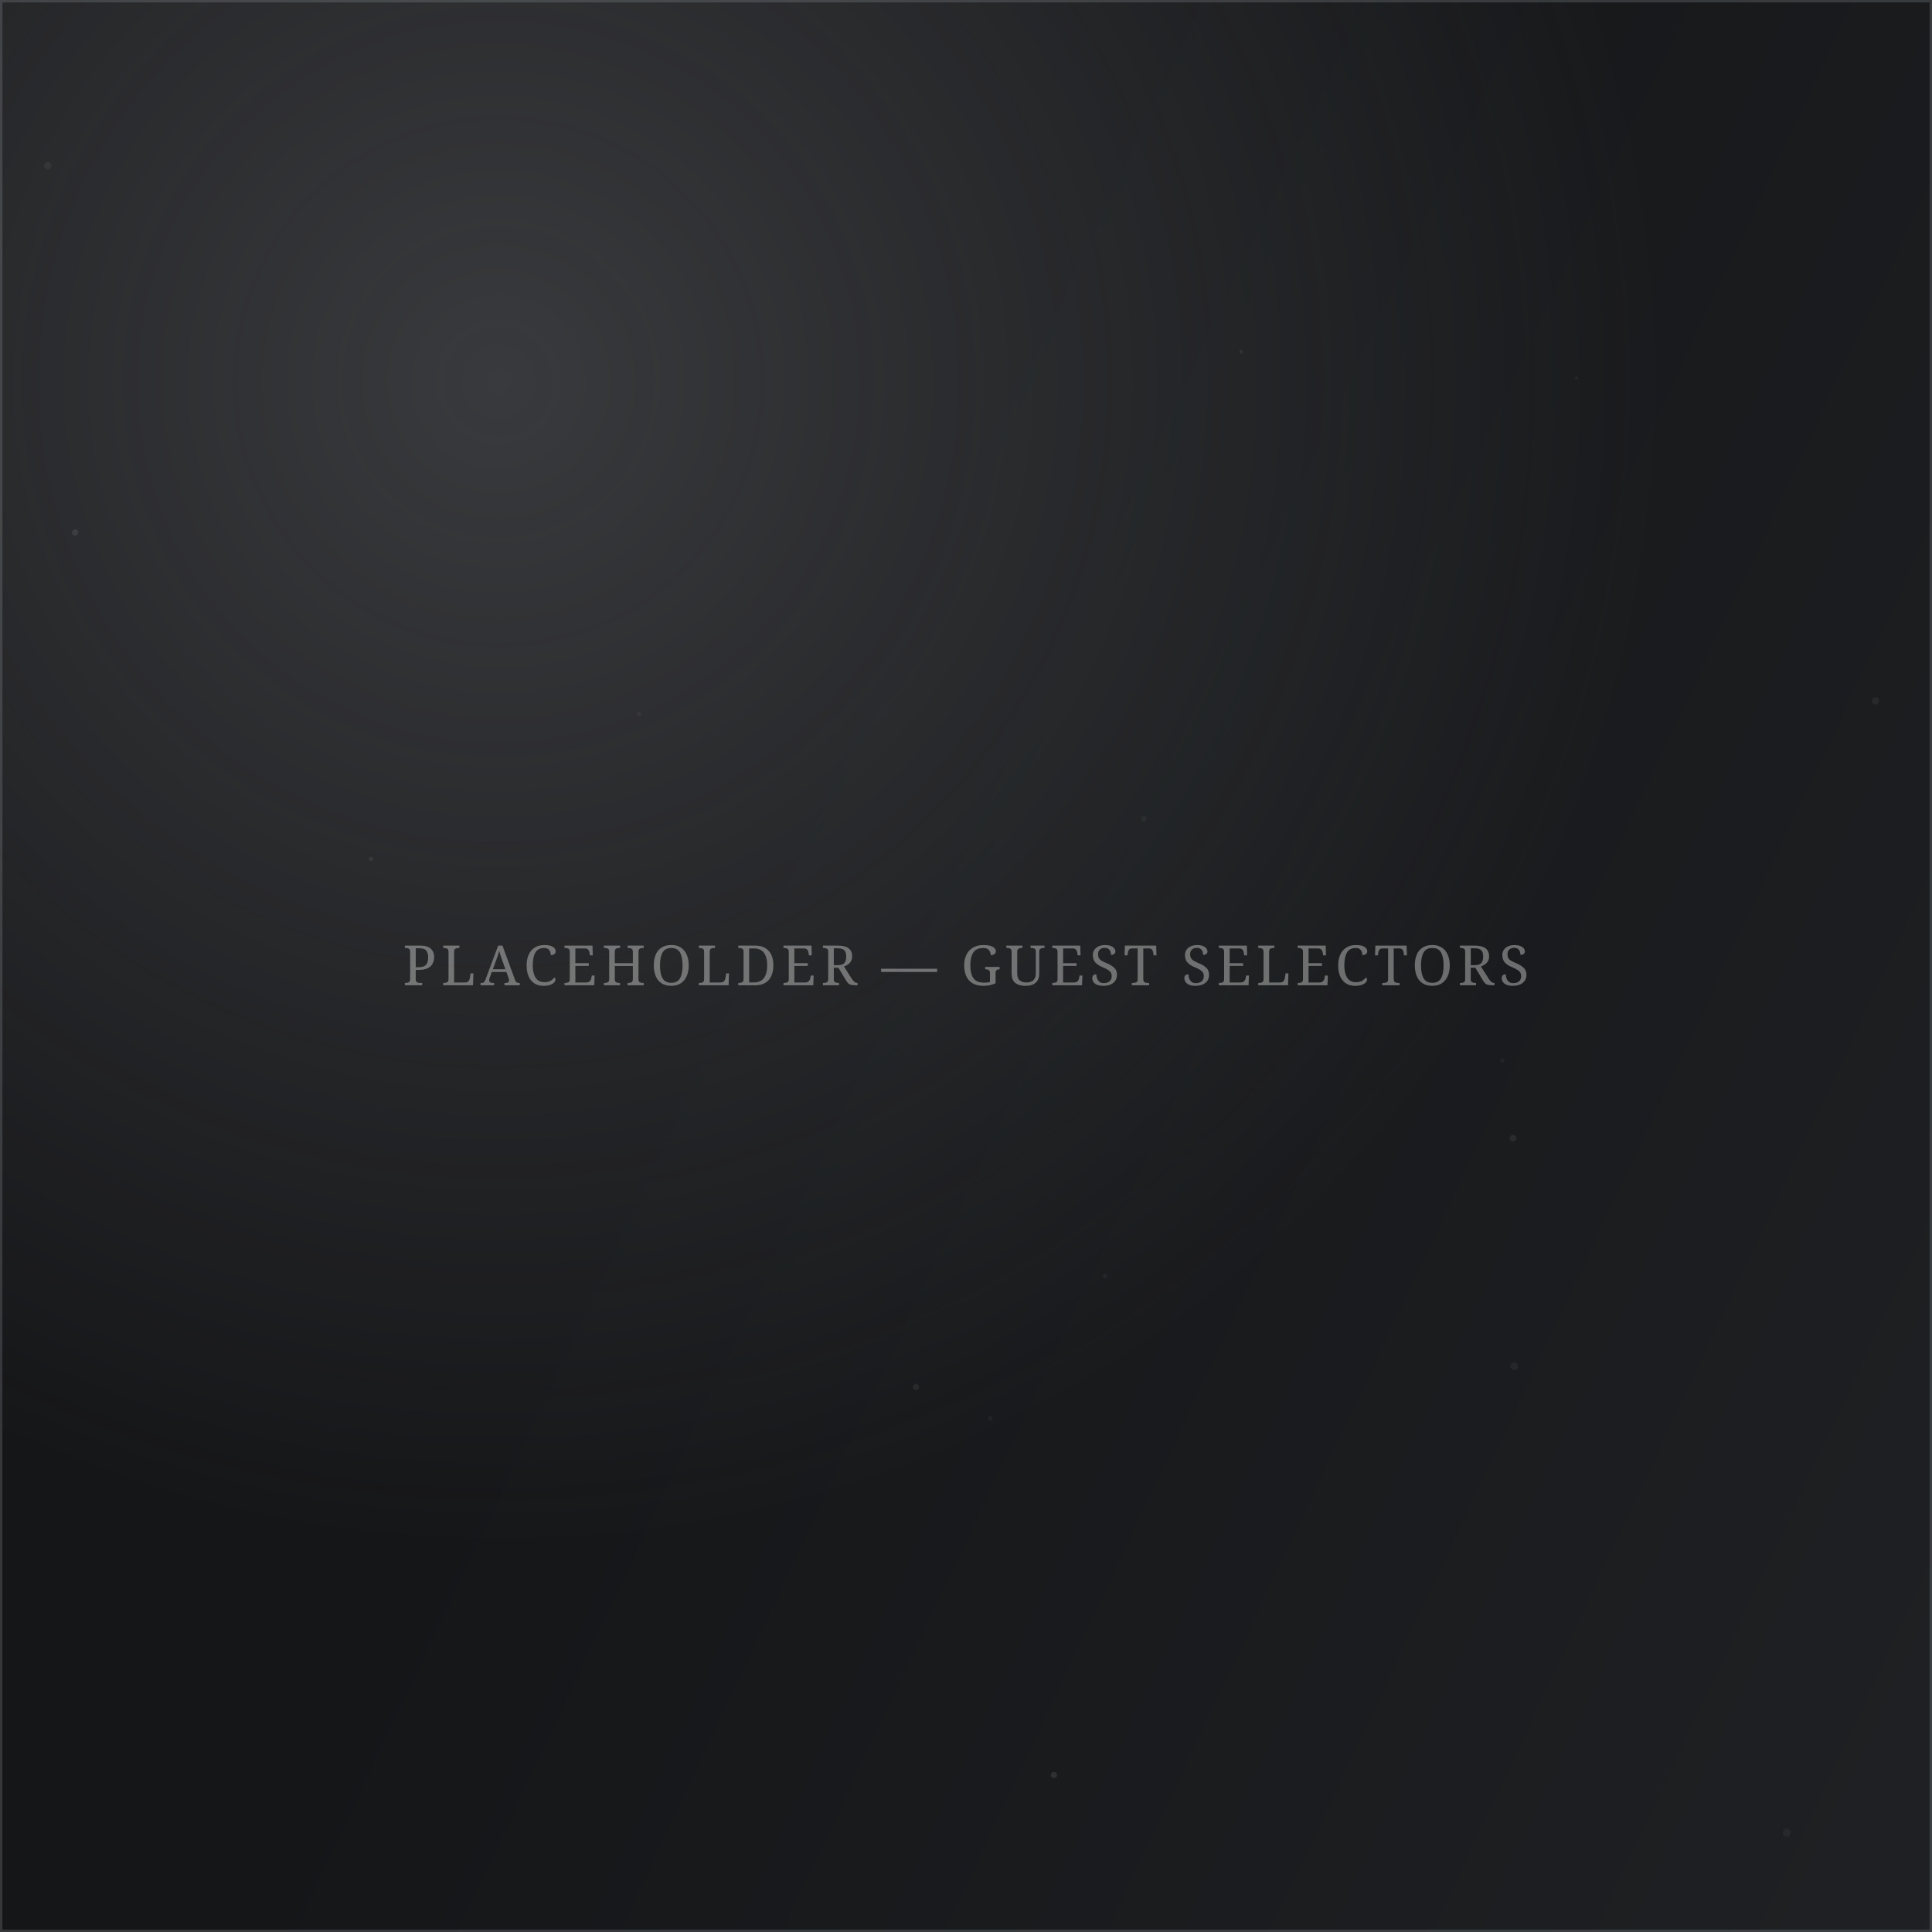
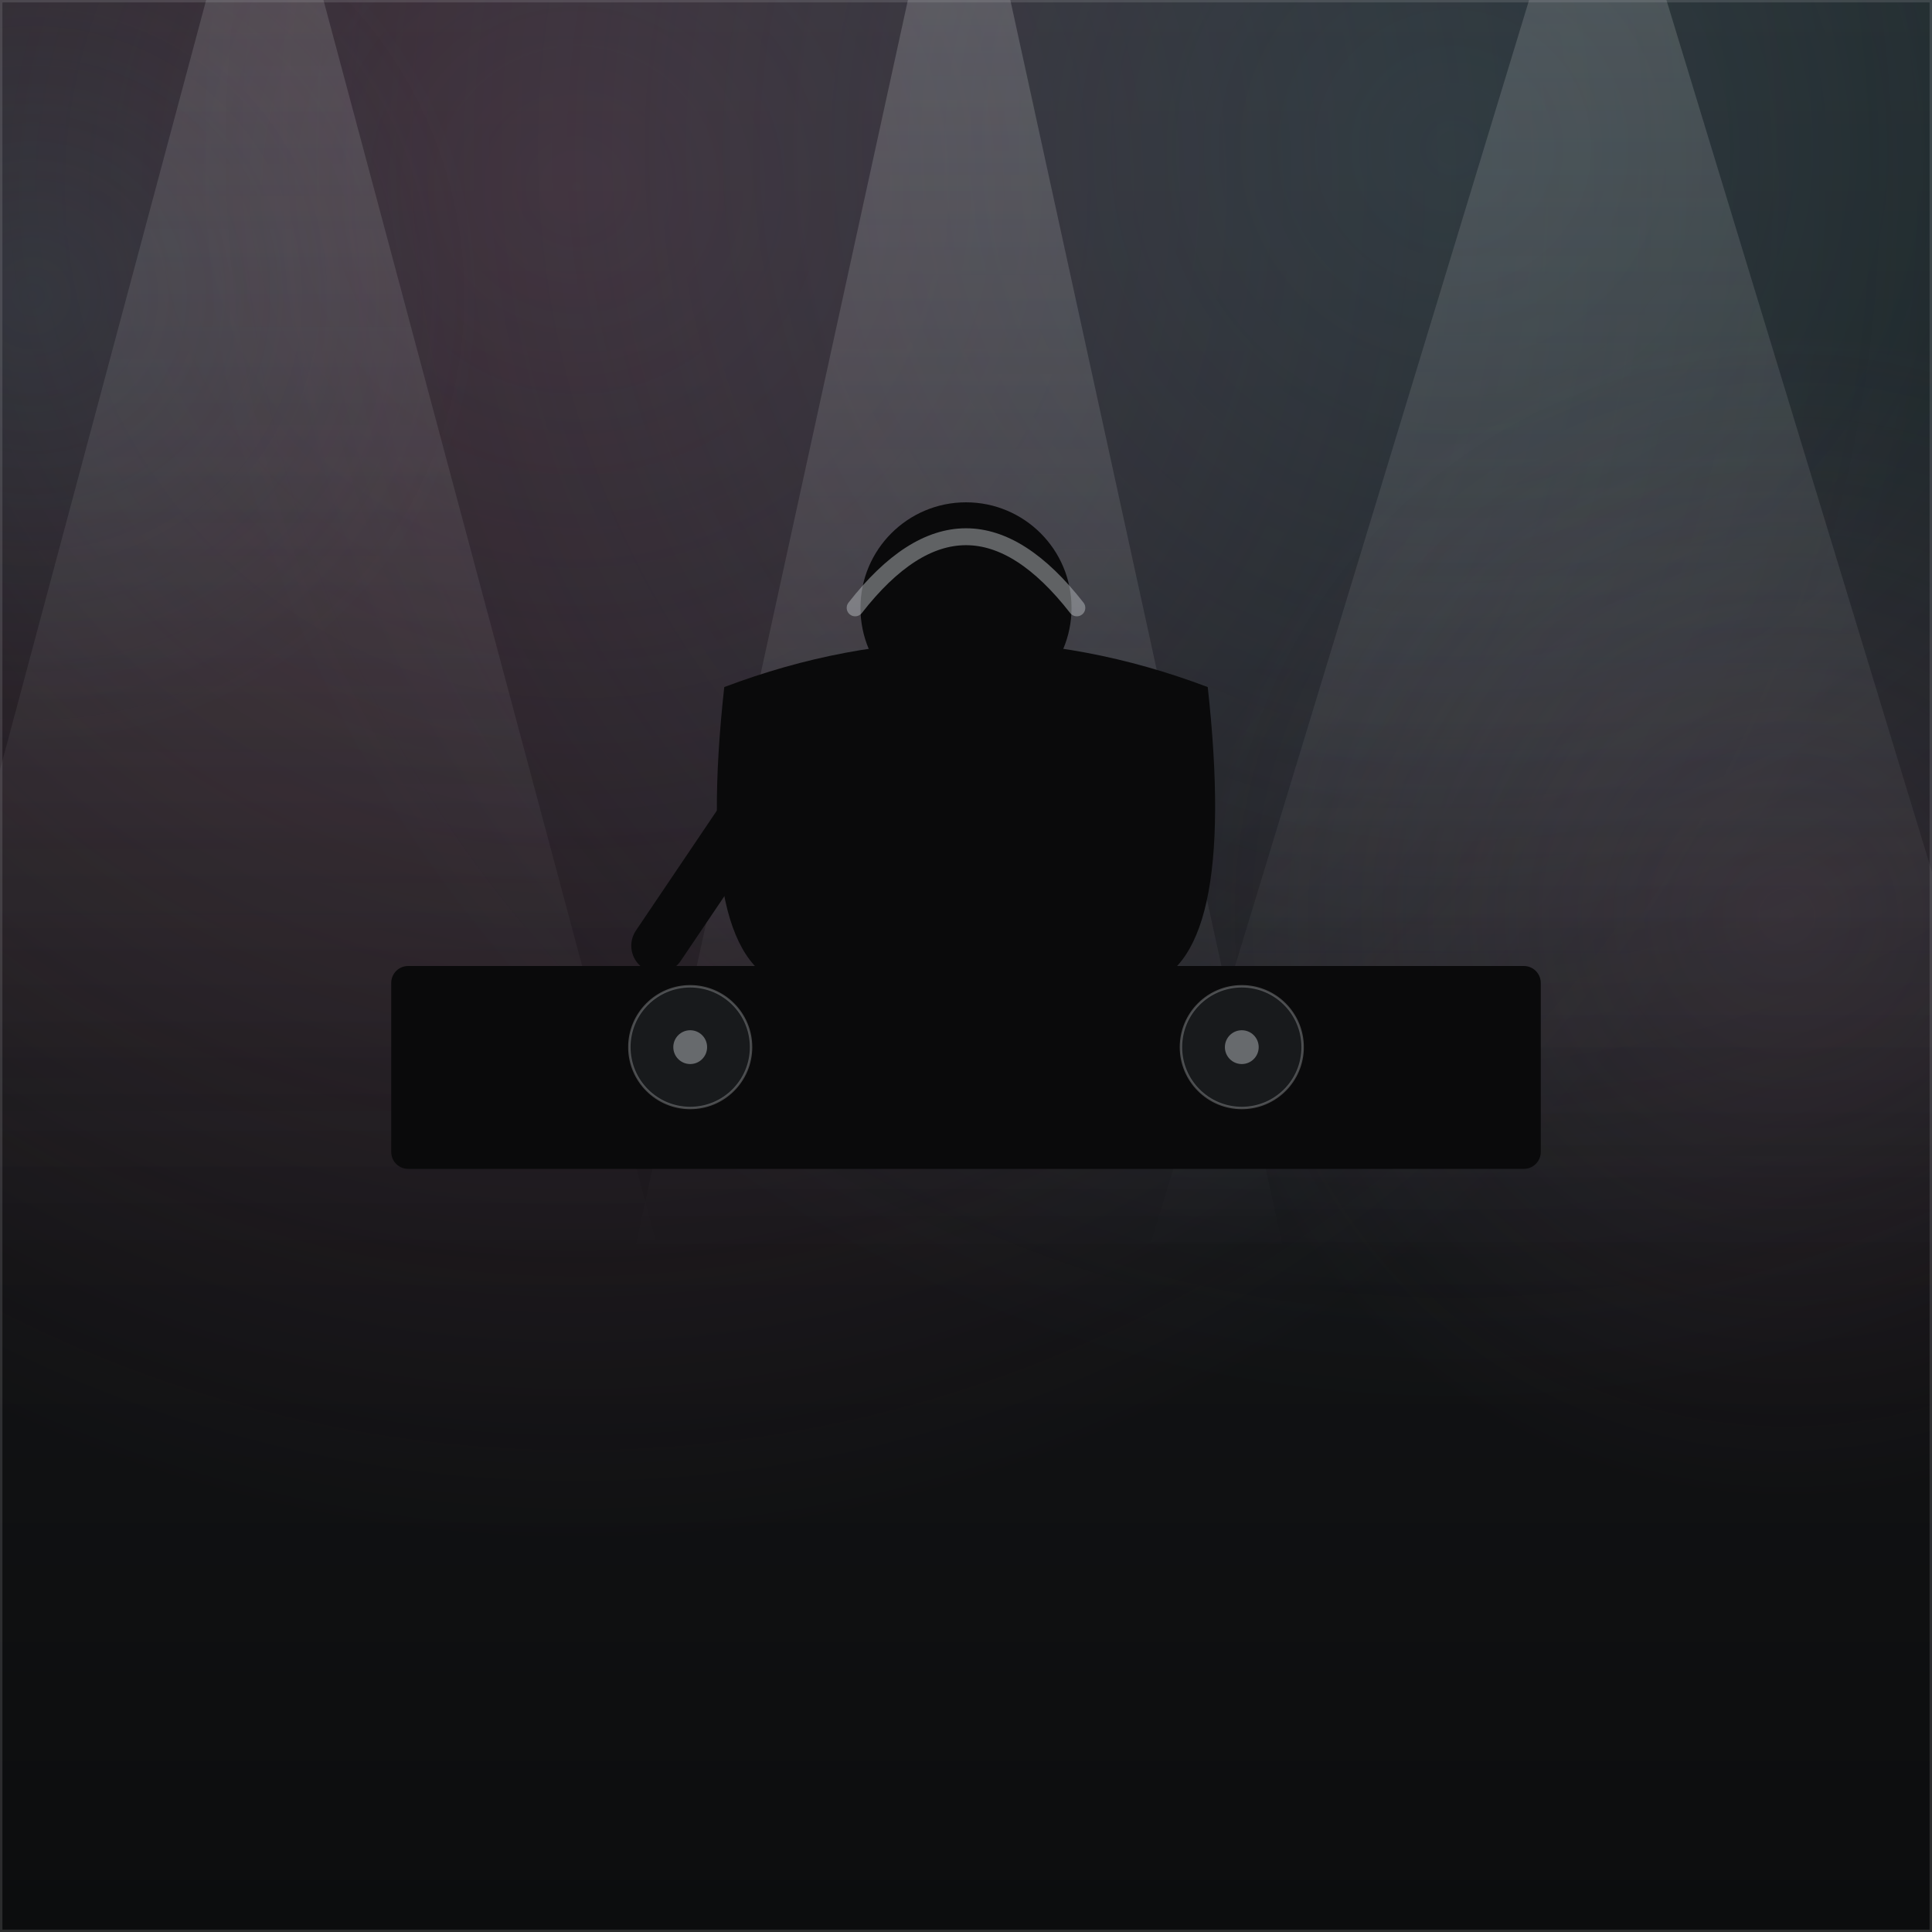
- <svg xmlns="http://www.w3.org/2000/svg" viewBox="0 0 800 800" width="800" height="800" role="img" aria-label="PLACEHOLDER — GUEST SELECTORS">
+ <svg xmlns="http://www.w3.org/2000/svg" viewBox="0 0 800 800" width="800" height="800">
  <defs>
-     <linearGradient id="g" x1="0%" y1="0%" x2="100%" y2="100%" gradientTransform="rotate(160 0.5 0.5)">
+     <filter id="soft">
+       <feGaussianBlur stdDeviation="1.1" />
+     </filter>
+     <filter id="softer">
+       <feGaussianBlur stdDeviation="2.4" />
+     </filter>
+     <radialGradient id="glowM" cx="30%" cy="10%" r="70%">
+       <stop offset="0%" stop-color="#7A4A63" stop-opacity="0.4" />
+       <stop offset="100%" stop-color="#7A4A63" stop-opacity="0" />
+     </radialGradient>
+     <radialGradient id="glowC" cx="75%" cy="8%" r="65%">
+       <stop offset="0%" stop-color="#3E6B72" stop-opacity="0.32" />
+       <stop offset="100%" stop-color="#3E6B72" stop-opacity="0" />
+     </radialGradient>
+     <linearGradient id="bg" x1="0%" y1="0%" x2="0%" y2="100%">
      <stop offset="0%" stop-color="#1F2124" />
-       <stop offset="60%" stop-color="#151618" />
-       <stop offset="100%" stop-color="#151618" />
+       <stop offset="45%" stop-color="#151618" />
+       <stop offset="100%" stop-color="#0C0D0E" />
    </linearGradient>
-     <radialGradient id="glow" cx="26%" cy="20%" r="60%">
-       <stop offset="0%" stop-color="#5C5E62" stop-opacity="0.5" />
-       <stop offset="100%" stop-color="#5C5E62" stop-opacity="0" />
+   </defs>
+   <rect width="800" height="800" fill="url(#bg)" />
+   <rect width="800" height="800" fill="url(#glowM)" />
+   <rect width="800" height="800" fill="url(#glowC)" />
+   <defs>
+     <radialGradient id="haze0739" cx="50%" cy="50%" r="50%">
+       <stop offset="0%" stop-color="#7A4A63" stop-opacity="0.22" />
+       <stop offset="100%" stop-color="#7A4A63" stop-opacity="0" />
    </radialGradient>
  </defs>
-   <rect width="800" height="800" fill="url(#g)" />
-   <rect width="800" height="800" fill="url(#glow)" />
-   <circle cx="739.9" cy="758.9" r="1.7" fill="#B7BABE" opacity="0.06" />
-   <circle cx="473.6" cy="339.0" r="1.2" fill="#B7BABE" opacity="0.06" />
-   <circle cx="153.6" cy="355.7" r="0.9" fill="#B7BABE" opacity="0.09" />
-   <circle cx="19.8" cy="68.6" r="1.5" fill="#B7BABE" opacity="0.08" />
-   <circle cx="410.1" cy="587.4" r="1.0" fill="#B7BABE" opacity="0.05" />
-   <circle cx="626.5" cy="471.3" r="1.4" fill="#B7BABE" opacity="0.10" />
-   <circle cx="776.6" cy="290.2" r="1.5" fill="#B7BABE" opacity="0.08" />
-   <circle cx="457.6" cy="528.4" r="1.0" fill="#B7BABE" opacity="0.06" />
-   <circle cx="379.3" cy="574.3" r="1.3" fill="#B7BABE" opacity="0.09" />
-   <circle cx="513.9" cy="145.6" r="0.8" fill="#B7BABE" opacity="0.08" />
-   <circle cx="652.7" cy="156.5" r="0.7" fill="#B7BABE" opacity="0.06" />
-   <circle cx="31.1" cy="220.5" r="1.3" fill="#B7BABE" opacity="0.12" />
-   <circle cx="264.6" cy="295.7" r="0.9" fill="#B7BABE" opacity="0.07" />
-   <circle cx="622.1" cy="439.2" r="0.9" fill="#B7BABE" opacity="0.06" />
-   <circle cx="627.0" cy="565.7" r="1.6" fill="#B7BABE" opacity="0.07" />
-   <circle cx="436.4" cy="735.0" r="1.3" fill="#B7BABE" opacity="0.13" />
-   <rect x="0.5" y="0.5" width="799" height="799" fill="none" stroke="#B7BABE" stroke-opacity="0.2" />
-   <text x="400.0" y="400.0" text-anchor="middle" dominant-baseline="middle" font-family="Georgia, serif" font-size="23" letter-spacing="2" fill="#F2F2F0" fill-opacity="0.38">PLACEHOLDER — GUEST SELECTORS</text>
+   <circle cx="739.9" cy="379.4" r="244.0" fill="url(#haze0739)" />
+   <defs>
+     <radialGradient id="haze113" cx="50%" cy="50%" r="50%">
+       <stop offset="0%" stop-color="#3E6B72" stop-opacity="0.22" />
+       <stop offset="100%" stop-color="#3E6B72" stop-opacity="0" />
+     </radialGradient>
+   </defs>
+   <circle cx="13.7" cy="122.7" r="186.5" fill="url(#haze113)" />
+   <defs>
+     <linearGradient id="beam0109" x1="0" y1="0" x2="0" y2="1">
+       <stop offset="0%" stop-color="#E4E5E7" stop-opacity="0.16" />
+       <stop offset="100%" stop-color="#E4E5E7" stop-opacity="0" />
+     </linearGradient>
+   </defs>
+   <polygon points="93.4,-30 125.9,-30 273.2,520.0 -53.9,520.0" fill="url(#beam0109)" />
+   <defs>
+     <linearGradient id="beam1397" x1="0" y1="0" x2="0" y2="1">
+       <stop offset="0%" stop-color="#E4E5E7" stop-opacity="0.21" />
+       <stop offset="100%" stop-color="#E4E5E7" stop-opacity="0" />
+     </linearGradient>
+   </defs>
+   <polygon points="382.5,-30 411.8,-30 532.0,520.0 262.3,520.0" fill="url(#beam1397)" />
+   <defs>
+     <linearGradient id="beam2661" x1="0" y1="0" x2="0" y2="1">
+       <stop offset="0%" stop-color="#E4E5E7" stop-opacity="0.18" />
+       <stop offset="100%" stop-color="#E4E5E7" stop-opacity="0" />
+     </linearGradient>
+   </defs>
+   <polygon points="642.3,-30 680.9,-30 848.4,520.0 474.9,520.0" fill="url(#beam2661)" />
+   <rect x="162.0" y="400.0" width="476.0" height="84.0" rx="7.0" fill="#0A0A0B" />
+   <circle cx="285.8" cy="433.6" r="25.2" fill="#1F2124" fill-opacity="0.7" stroke="#B7BABE" stroke-opacity="0.35" />
+   <circle cx="285.8" cy="433.6" r="7.0" fill="#B7BABE" fill-opacity="0.5" />
+   <circle cx="514.2" cy="433.6" r="25.2" fill="#1F2124" fill-opacity="0.7" stroke="#B7BABE" stroke-opacity="0.35" />
+   <circle cx="514.2" cy="433.6" r="7.0" fill="#B7BABE" fill-opacity="0.5" />
+   <path d="M299.9,284.5 Q287.2,400.0 327.2,408.4 L472.8,408.4 Q512.8,400.0 500.1,284.5 Q400.0,246.7 299.9,284.5 Z" fill="#0A0A0B" />
+   <circle cx="400.0" cy="251.7" r="43.7" fill="#0A0A0B" />
+   <path d="M354.1,251.7 Q400.0,192.8 445.9,251.7" stroke="#B7BABE" stroke-opacity="0.5" stroke-width="7.0" fill="none" stroke-linecap="round" />
+   <path d="M323.6,316.0 L272.6,391.6" stroke="#0A0A0B" stroke-width="22.4" stroke-linecap="round" />
+   <rect x="0.5" y="0.5" width="799" height="799" fill="none" stroke="#B7BABE" stroke-opacity="0.18" />
</svg>
